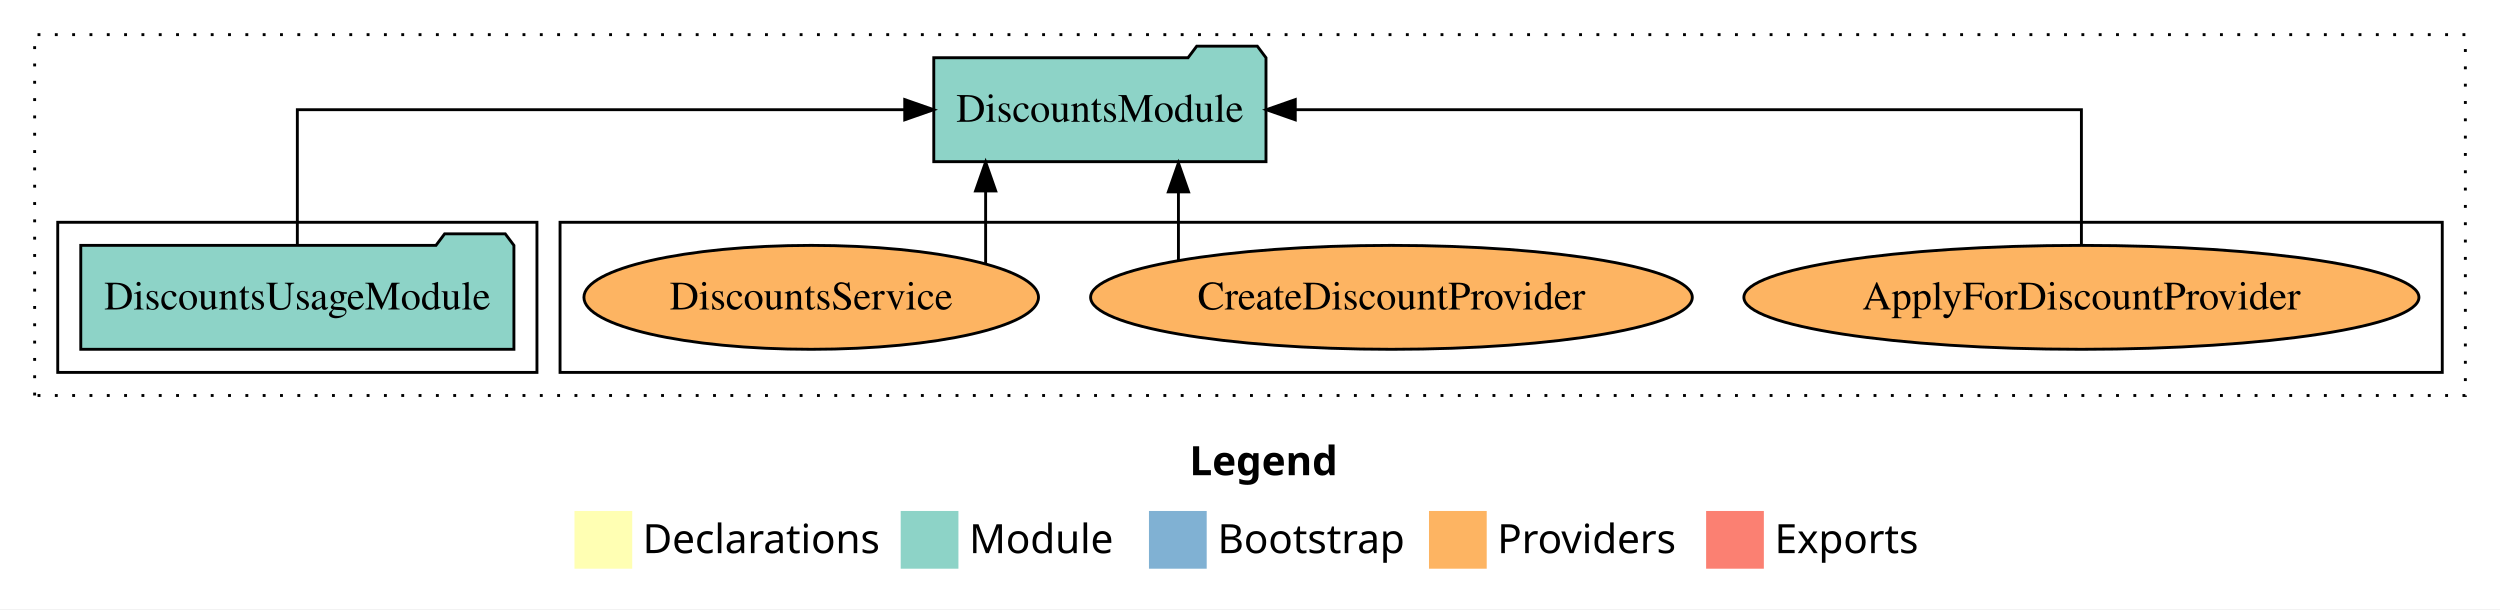
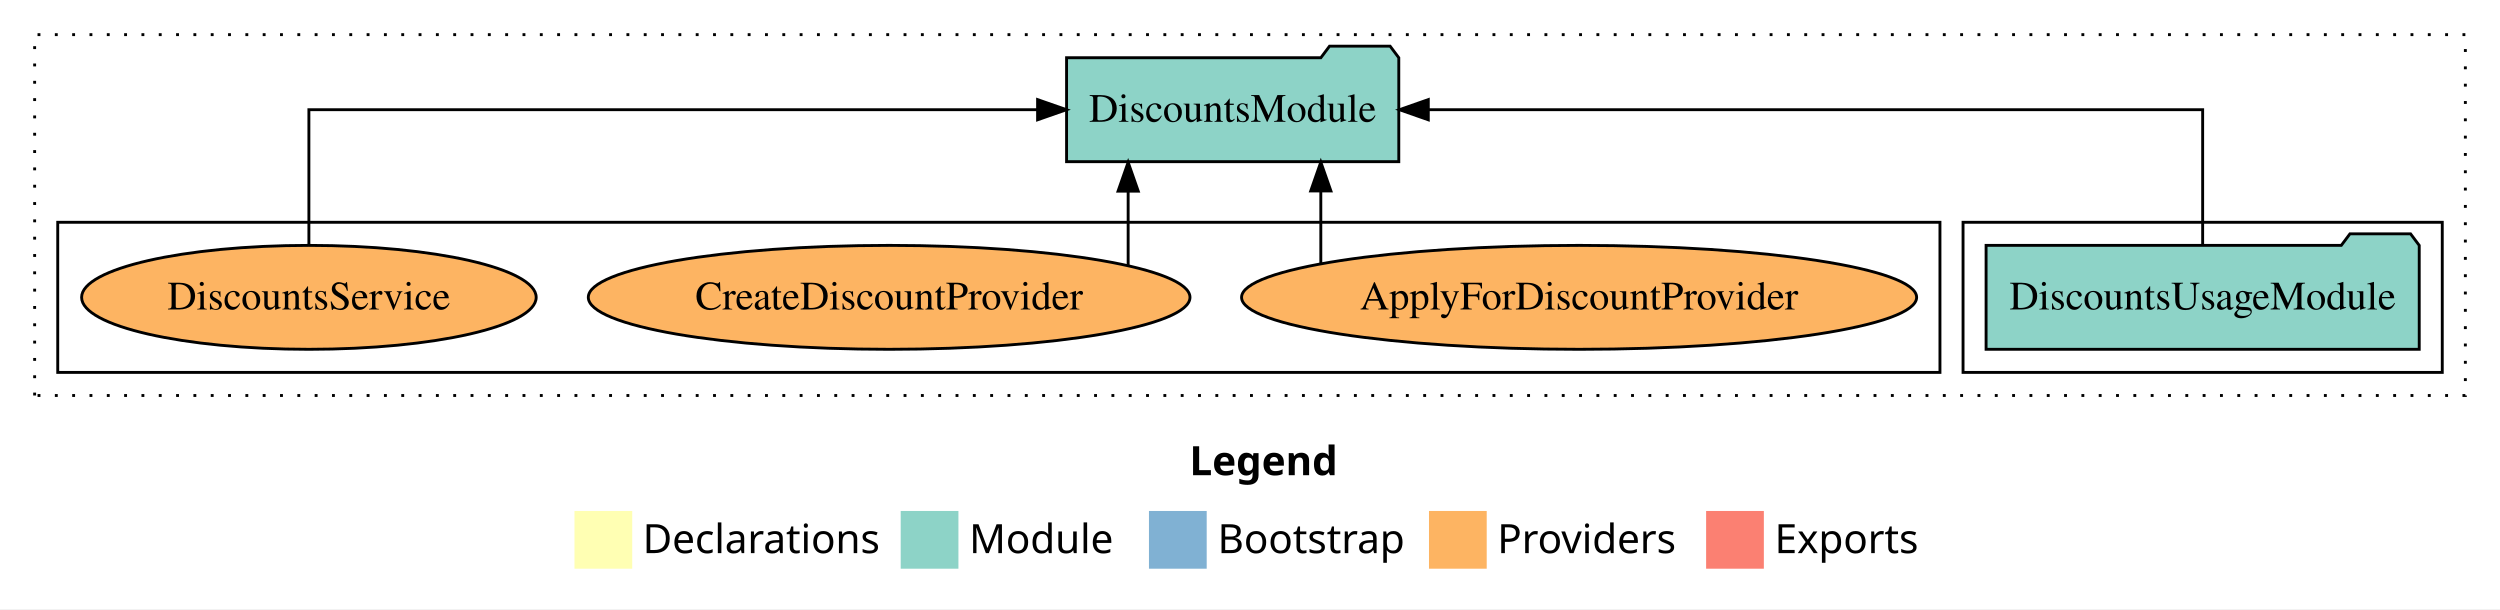
<svg xmlns="http://www.w3.org/2000/svg" width="866pt" height="211pt" viewBox="0.00 0.00 866.00 211.00">
  <g id="graph0" class="graph" transform="scale(1 1) rotate(0) translate(4 207)">
    <polygon fill="white" stroke="transparent" points="-4,4 -4,-207 862,-207 862,4 -4,4" />
    <text text-anchor="start" x="408.01" y="-42.4" font-family="Times-12" font-weight="bold" font-size="14.00">Legend</text>
    <polygon fill="#ffffb3" stroke="transparent" points="195,-10 195,-30 215,-30 215,-10 195,-10" />
    <text text-anchor="start" x="218.63" y="-15.4" font-family="Times-12" font-size="14.00">  Declarations</text>
    <polygon fill="#8dd3c7" stroke="transparent" points="308,-10 308,-30 328,-30 328,-10 308,-10" />
    <text text-anchor="start" x="331.73" y="-15.4" font-family="Times-12" font-size="14.00">  Module</text>
    <polygon fill="#80b1d3" stroke="transparent" points="394,-10 394,-30 414,-30 414,-10 394,-10" />
    <text text-anchor="start" x="417.78" y="-15.4" font-family="Times-12" font-size="14.00">  Bootstrap</text>
    <polygon fill="#fdb462" stroke="transparent" points="491,-10 491,-30 511,-30 511,-10 491,-10" />
    <text text-anchor="start" x="514.67" y="-15.4" font-family="Times-12" font-size="14.00">  Providers</text>
    <polygon fill="#fb8072" stroke="transparent" points="587,-10 587,-30 607,-30 607,-10 587,-10" />
    <text text-anchor="start" x="610.73" y="-15.4" font-family="Times-12" font-size="14.00">  Exports</text>
    <g id="clust1" class="cluster">
      <polygon fill="none" stroke="black" stroke-dasharray="1,5" points="8,-70 8,-195 850,-195 850,-70 8,-70" />
    </g>
+     <g id="clust3" class="cluster">
+       <polygon fill="none" stroke="black" points="676,-78 676,-130 842,-130 842,-78 676,-78" />
+     </g>
    <g id="clust6" class="cluster">
-       <polygon fill="none" stroke="black" points="190,-78 190,-130 842,-130 842,-78 190,-78" />
-     </g>
-     <g id="clust3" class="cluster">
-       <polygon fill="none" stroke="black" points="16,-78 16,-130 182,-130 182,-78 16,-78" />
+       <polygon fill="none" stroke="black" points="16,-78 16,-130 668,-130 668,-78 16,-78" />
    </g>
    <g id="node1" class="node">
-       <polygon fill="#8dd3c7" stroke="black" points="174.02,-122 171.02,-126 150.02,-126 147.02,-122 23.98,-122 23.98,-86 174.02,-86 174.02,-122" />
-       <text text-anchor="middle" x="99" y="-99.8" font-family="Times,serif" font-size="14.00">DiscountsUsageModule</text>
+       <polygon fill="#8dd3c7" stroke="black" points="834.02,-122 831.02,-126 810.02,-126 807.02,-122 683.98,-122 683.98,-86 834.02,-86 834.02,-122" />
+       <text text-anchor="middle" x="759" y="-99.8" font-family="Times,serif" font-size="14.00">DiscountsUsageModule</text>
    </g>
    <g id="node2" class="node">
-       <polygon fill="#8dd3c7" stroke="black" points="434.54,-187 431.54,-191 410.54,-191 407.54,-187 319.46,-187 319.46,-151 434.54,-151 434.54,-187" />
-       <text text-anchor="middle" x="377" y="-164.8" font-family="Times,serif" font-size="14.00">DiscountsModule</text>
+       <polygon fill="#8dd3c7" stroke="black" points="480.54,-187 477.54,-191 456.54,-191 453.54,-187 365.46,-187 365.46,-151 480.54,-151 480.54,-187" />
+       <text text-anchor="middle" x="423" y="-164.8" font-family="Times,serif" font-size="14.00">DiscountsModule</text>
    </g>
    <g id="edge1" class="edge">
-       <path fill="none" stroke="black" d="M99,-122.11C99,-141.34 99,-169 99,-169 99,-169 309.4,-169 309.4,-169" />
-       <polygon fill="black" stroke="black" points="309.4,-172.5 319.4,-169 309.4,-165.5 309.4,-172.5" />
+       <path fill="none" stroke="black" d="M759,-122.11C759,-141.34 759,-169 759,-169 759,-169 490.76,-169 490.76,-169" />
+       <polygon fill="black" stroke="black" points="490.76,-165.5 480.76,-169 490.76,-172.5 490.76,-165.5" />
    </g>
    <g id="node3" class="node">
-       <ellipse fill="#fdb462" stroke="black" cx="717" cy="-104" rx="116.92" ry="18" />
-       <text text-anchor="middle" x="717" y="-99.8" font-family="Times,serif" font-size="14.00">ApplyForDiscountProvider</text>
+       <ellipse fill="#fdb462" stroke="black" cx="543" cy="-104" rx="116.92" ry="18" />
+       <text text-anchor="middle" x="543" y="-99.8" font-family="Times,serif" font-size="14.00">ApplyForDiscountProvider</text>
    </g>
    <g id="edge2" class="edge">
-       <path fill="none" stroke="black" d="M717,-122.11C717,-141.34 717,-169 717,-169 717,-169 444.68,-169 444.68,-169" />
-       <polygon fill="black" stroke="black" points="444.68,-165.5 434.68,-169 444.68,-172.5 444.68,-165.5" />
+       <path fill="none" stroke="black" d="M453.53,-115.62C453.53,-115.62 453.53,-140.85 453.53,-140.85" />
+       <polygon fill="black" stroke="black" points="450.03,-140.85 453.53,-150.85 457.03,-140.85 450.03,-140.85" />
    </g>
    <g id="node4" class="node">
-       <ellipse fill="#fdb462" stroke="black" cx="478" cy="-104" rx="104.21" ry="18" />
-       <text text-anchor="middle" x="478" y="-99.8" font-family="Times,serif" font-size="14.00">CreateDiscountProvider</text>
+       <ellipse fill="#fdb462" stroke="black" cx="304" cy="-104" rx="104.21" ry="18" />
+       <text text-anchor="middle" x="304" y="-99.8" font-family="Times,serif" font-size="14.00">CreateDiscountProvider</text>
    </g>
    <g id="edge3" class="edge">
-       <path fill="none" stroke="black" d="M404.21,-116.84C404.21,-116.84 404.21,-140.52 404.21,-140.52" />
-       <polygon fill="black" stroke="black" points="400.71,-140.52 404.21,-150.52 407.71,-140.52 400.71,-140.52" />
+       <path fill="none" stroke="black" d="M386.79,-115.03C386.79,-115.03 386.79,-140.78 386.79,-140.78" />
+       <polygon fill="black" stroke="black" points="383.29,-140.78 386.79,-150.78 390.29,-140.78 383.29,-140.78" />
    </g>
    <g id="node5" class="node">
-       <ellipse fill="#fdb462" stroke="black" cx="277" cy="-104" rx="78.73" ry="18" />
-       <text text-anchor="middle" x="277" y="-99.8" font-family="Times,serif" font-size="14.00">DiscountsService</text>
+       <ellipse fill="#fdb462" stroke="black" cx="103" cy="-104" rx="78.73" ry="18" />
+       <text text-anchor="middle" x="103" y="-99.8" font-family="Times,serif" font-size="14.00">DiscountsService</text>
    </g>
    <g id="edge4" class="edge">
-       <path fill="none" stroke="black" d="M337.42,-115.62C337.42,-115.62 337.42,-140.85 337.42,-140.85" />
-       <polygon fill="black" stroke="black" points="333.92,-140.85 337.42,-150.85 340.92,-140.85 333.92,-140.85" />
+       <path fill="none" stroke="black" d="M103,-122.11C103,-141.34 103,-169 103,-169 103,-169 355.42,-169 355.42,-169" />
+       <polygon fill="black" stroke="black" points="355.42,-172.5 365.42,-169 355.42,-165.5 355.42,-172.5" />
    </g>
  </g>
</svg>
